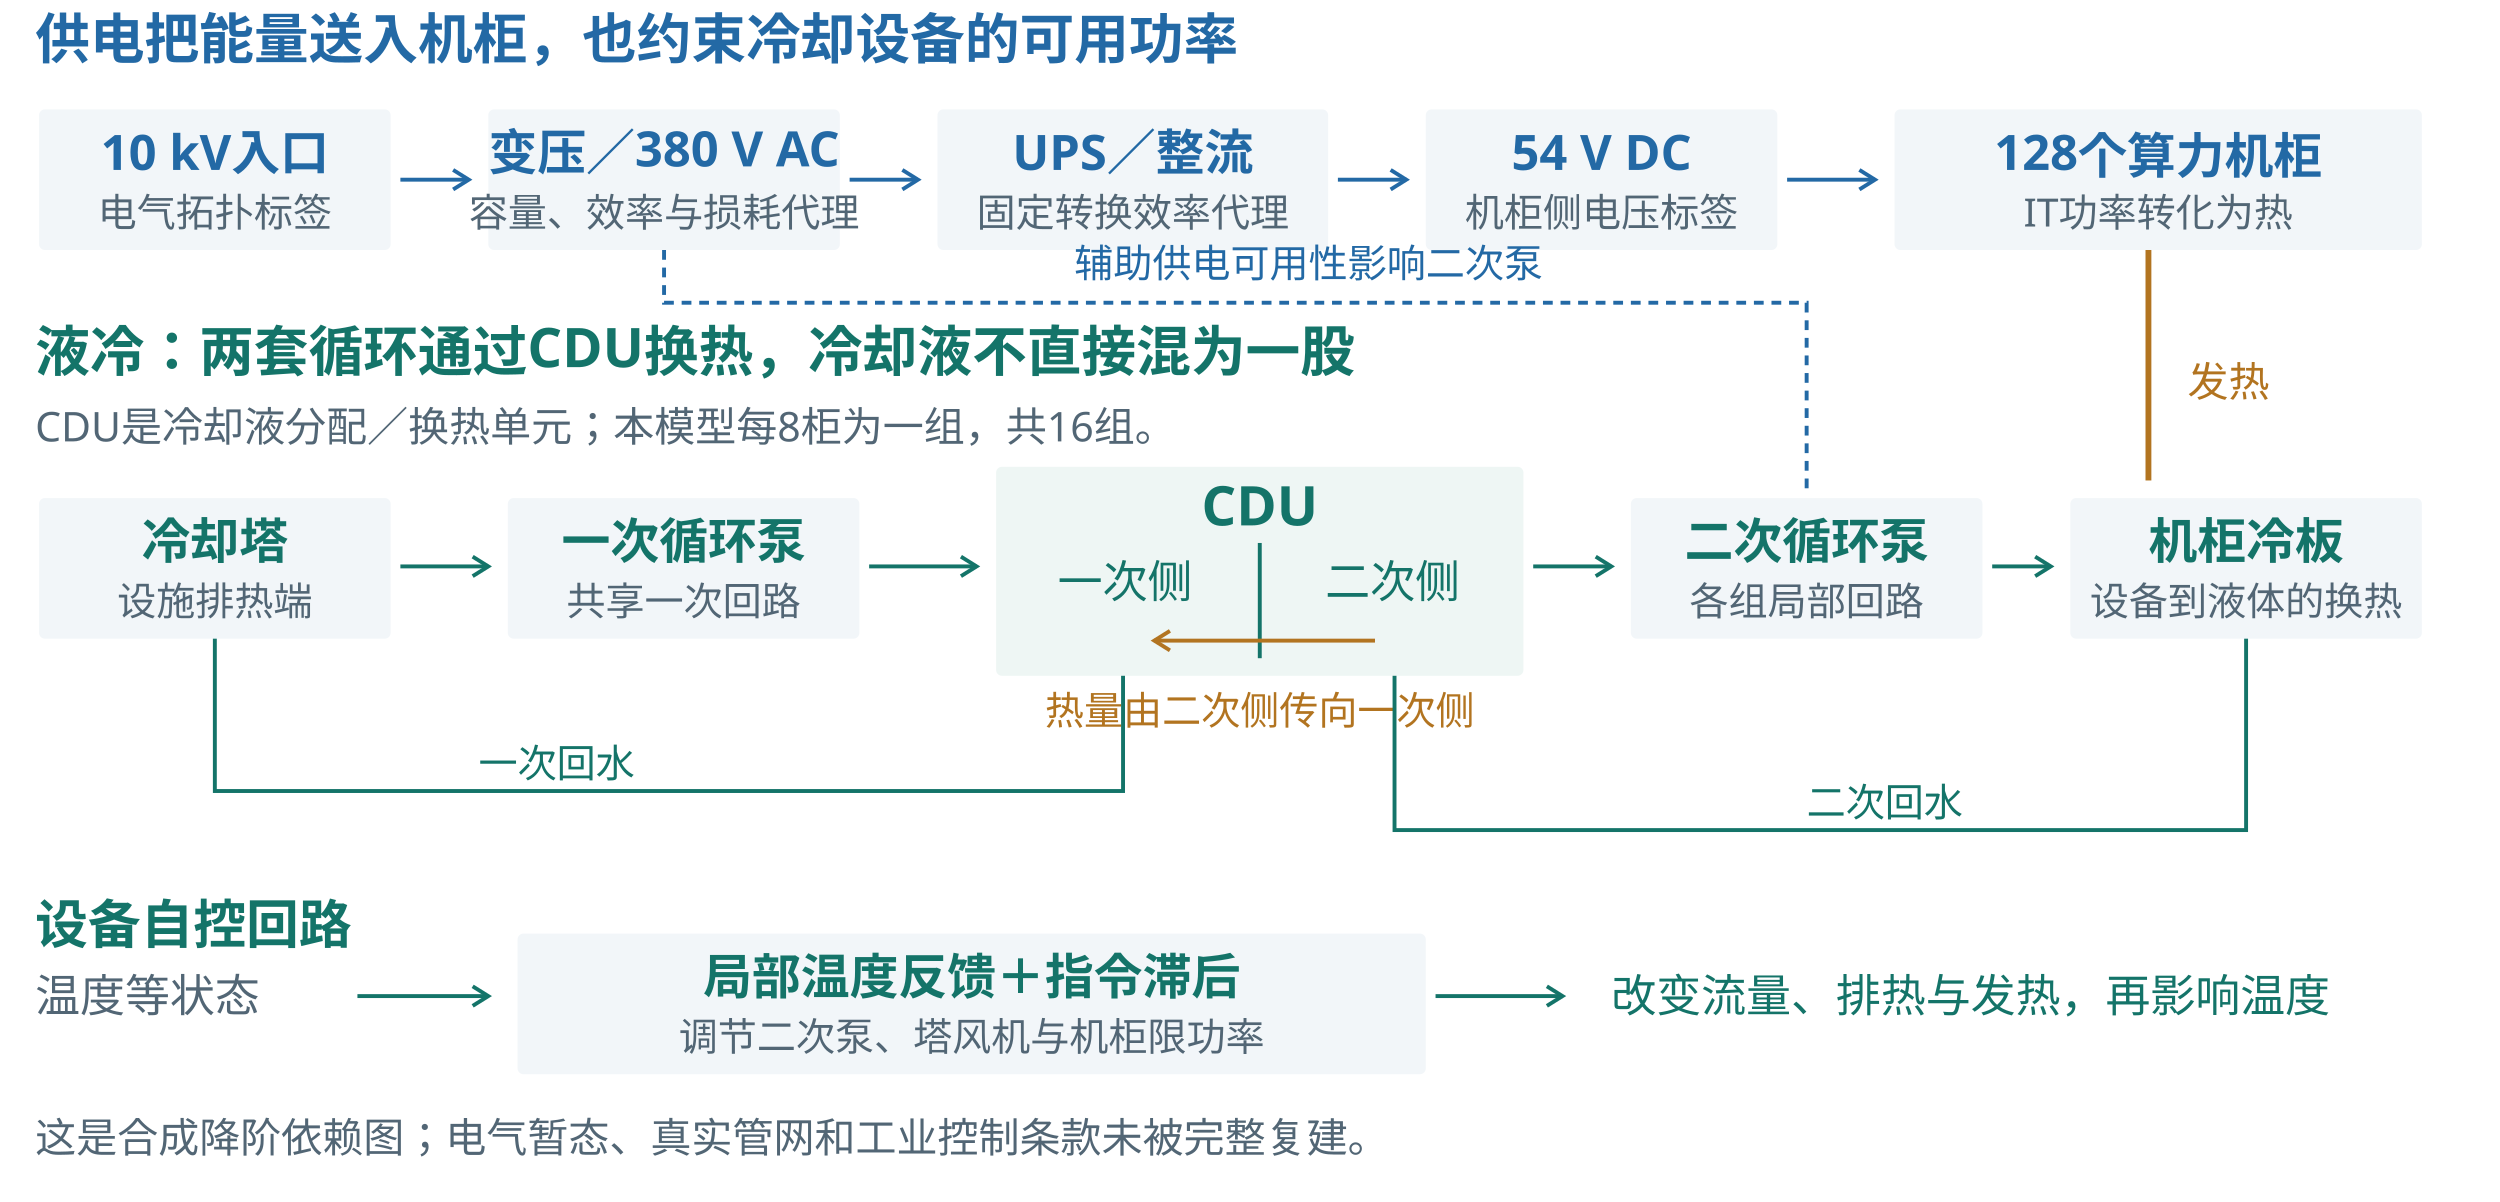
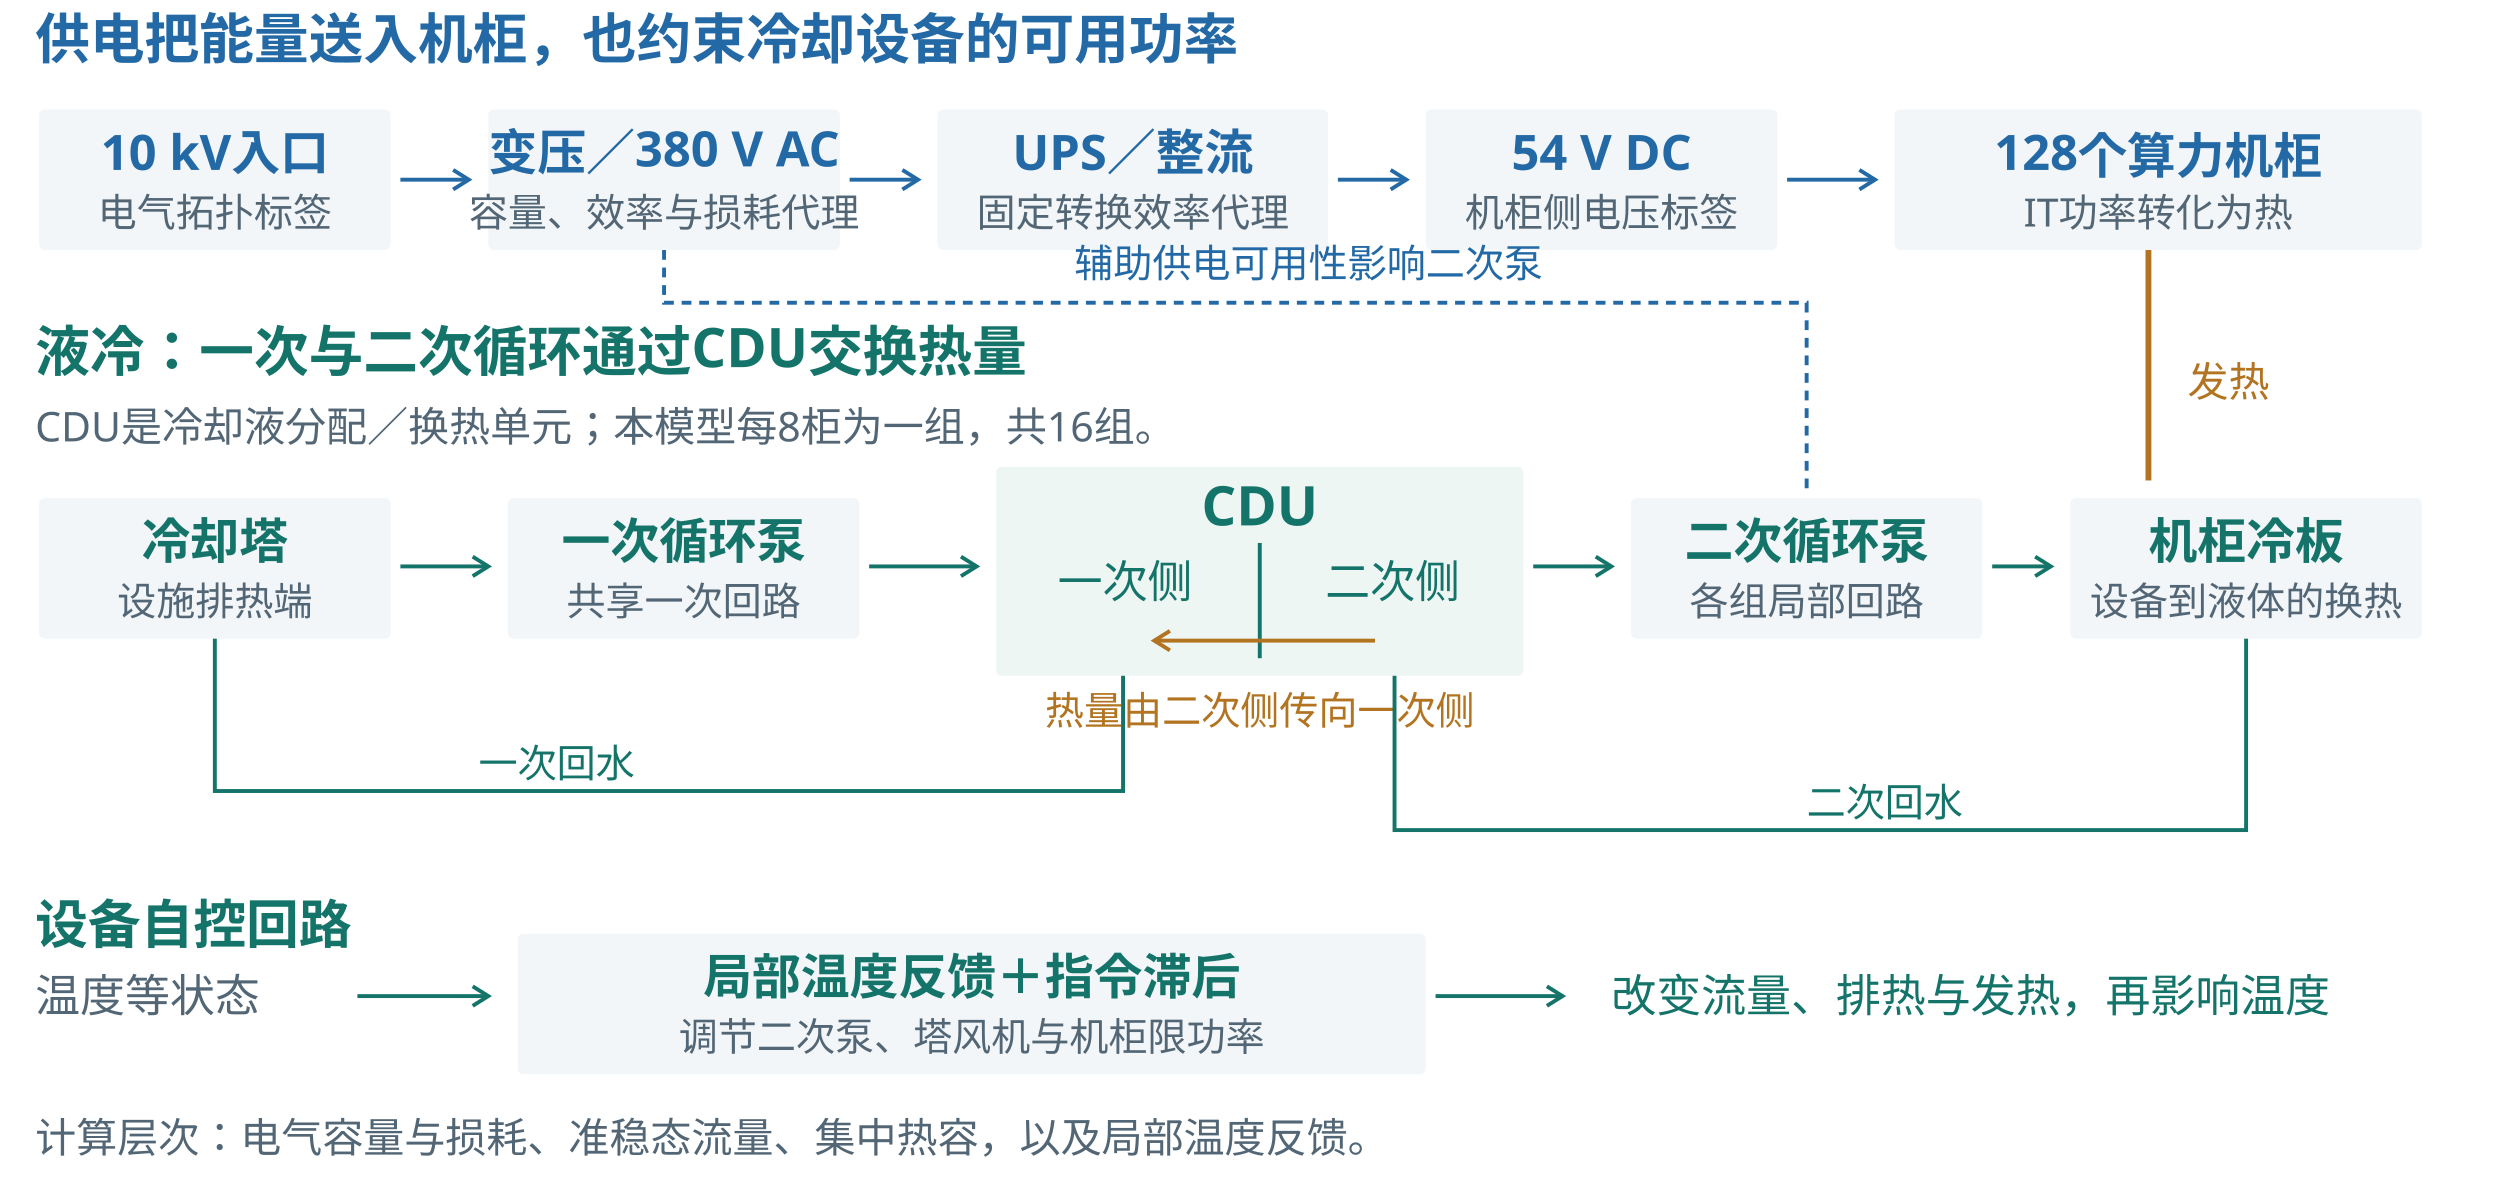
<svg xmlns="http://www.w3.org/2000/svg" viewBox="0 0 1280 615" role="img" aria-labelledby="coupled-model-title coupled-model-description" data-chart="coupled-model">
  <style>svg text{font-family:"Microsoft YaHei","PingFang SC",sans-serif}svg{background:white}</style>
  <text x="18" y="30" font-size="28" fill="#2369a5" text-anchor="start" font-weight="650">供电把能量送入机柜，也约束冷却设备的可用功率</text>
  <rect x="20" y="56" width="180" height="72" fill="#f2f6f9" rx="3" />
  <text x="110" y="87" font-size="25" fill="#2369a5" text-anchor="middle" font-weight="600">10 kV入口</text>
  <text x="110" y="116" font-size="20" fill="#526675" text-anchor="middle" font-weight="400">电气拓扑标签</text>
  <line x1="205" y1="92" x2="240" y2="92" stroke="#2369a5" stroke-width="2" />
  <path d="M232,97 L240,92 L232,87" fill="none" stroke="#2369a5" stroke-width="2" />
  <rect x="250" y="56" width="180" height="72" fill="#f2f6f9" rx="3" />
  <text x="340" y="87" font-size="25" fill="#2369a5" text-anchor="middle" font-weight="600">变压／380 V AC</text>
  <text x="340" y="116" font-size="20" fill="#526675" text-anchor="middle" font-weight="400">容量、效率与损耗代理</text>
  <line x1="435" y1="92" x2="470" y2="92" stroke="#2369a5" stroke-width="2" />
  <path d="M462,97 L470,92 L462,87" fill="none" stroke="#2369a5" stroke-width="2" />
  <rect x="480" y="56" width="200" height="72" fill="#f2f6f9" rx="3" />
  <text x="580" y="87" font-size="25" fill="#2369a5" text-anchor="middle" font-weight="600">UPS／整流</text>
  <text x="580" y="116" font-size="20" fill="#526675" text-anchor="middle" font-weight="400">固定转换效率代理</text>
  <line x1="685" y1="92" x2="720" y2="92" stroke="#2369a5" stroke-width="2" />
  <path d="M712,97 L720,92 L712,87" fill="none" stroke="#2369a5" stroke-width="2" />
  <rect x="730" y="56" width="180" height="72" fill="#f2f6f9" rx="3" />
  <text x="820" y="87" font-size="25" fill="#2369a5" text-anchor="middle" font-weight="600">54 V DC</text>
  <text x="820" y="116" font-size="20" fill="#526675" text-anchor="middle" font-weight="400">机柜侧电压标签</text>
  <line x1="915" y1="92" x2="960" y2="92" stroke="#2369a5" stroke-width="2" />
  <path d="M952,97 L960,92 L952,87" fill="none" stroke="#2369a5" stroke-width="2" />
  <rect x="970" y="56" width="270" height="72" fill="#f2f6f9" rx="3" />
  <text x="1105" y="87" font-size="25" fill="#2369a5" text-anchor="middle" font-weight="600">128个算力机柜</text>
  <text x="1105" y="116" font-size="20" fill="#526675" text-anchor="middle" font-weight="400">IT功率转化为热</text>
-   <text x="18" y="190" font-size="28" fill="#147469" text-anchor="start" font-weight="650">液冷：两套循环通过CDU换热，冷却液不直接混为一股</text>
+   <text x="18" y="190" font-size="28" fill="#147469" text-anchor="start" font-weight="650">液冷：一次与二次循环通过CDU交换热量</text>
  <text x="18" y="226" font-size="21" fill="#526675" text-anchor="start" font-weight="400">CDU是冷却液分配／换热单元；本模型每8柜为一组，共16组。</text>
  <rect x="20" y="255" width="180" height="72" fill="#f2f6f9" rx="3" />
  <text x="110" y="286" font-size="25" fill="#147469" text-anchor="middle" font-weight="600">冷却塔</text>
  <text x="110" y="315" font-size="20" fill="#526675" text-anchor="middle" font-weight="400">设施排热端</text>
  <rect x="260" y="255" width="180" height="72" fill="#f2f6f9" rx="3" />
  <text x="350" y="286" font-size="25" fill="#147469" text-anchor="middle" font-weight="600">一次循环泵</text>
  <text x="350" y="315" font-size="20" fill="#526675" text-anchor="middle" font-weight="400">共享一次回路</text>
  <rect x="510" y="239" width="270" height="107" fill="#eef6f4" rx="3" />
  <text x="645" y="269" font-size="28" fill="#147469" text-anchor="middle" font-weight="650">CDU</text>
  <line x1="645" y1="278" x2="645" y2="337" stroke="#147469" stroke-width="2" />
  <text x="576" y="306" font-size="23" fill="#147469" text-anchor="middle" font-weight="400">一次侧</text>
  <text x="713" y="306" font-size="23" fill="#147469" text-anchor="middle" font-weight="400">二次侧</text>
  <line x1="704" y1="328" x2="591" y2="328" stroke="#b27420" stroke-width="2" />
  <path d="M599,323 L591,328 L599,333" fill="none" stroke="#b27420" stroke-width="2" />
  <text x="645" y="371" font-size="20" fill="#b27420" text-anchor="middle" font-weight="400">热量由二次侧传向一次侧</text>
  <rect x="835" y="255" width="180" height="72" fill="#f2f6f9" rx="3" />
  <text x="925" y="286" font-size="25" fill="#147469" text-anchor="middle" font-weight="600">二次循环泵</text>
  <text x="925" y="315" font-size="20" fill="#526675" text-anchor="middle" font-weight="400">各组局部回路</text>
  <rect x="1060" y="255" width="180" height="72" fill="#f2f6f9" rx="3" />
  <text x="1150" y="286" font-size="25" fill="#147469" text-anchor="middle" font-weight="600">机柜冷板</text>
  <text x="1150" y="315" font-size="20" fill="#526675" text-anchor="middle" font-weight="400">设备到液体的换热</text>
  <line x1="205" y1="290" x2="250" y2="290" stroke="#147469" stroke-width="2" />
  <path d="M242,295 L250,290 L242,285" fill="none" stroke="#147469" stroke-width="2" />
  <line x1="445" y1="290" x2="500" y2="290" stroke="#147469" stroke-width="2" />
  <path d="M492,295 L500,290 L492,285" fill="none" stroke="#147469" stroke-width="2" />
  <line x1="785" y1="290" x2="825" y2="290" stroke="#147469" stroke-width="2" />
  <path d="M817,295 L825,290 L817,285" fill="none" stroke="#147469" stroke-width="2" />
  <line x1="1020" y1="290" x2="1050" y2="290" stroke="#147469" stroke-width="2" />
  <path d="M1042,295 L1050,290 L1042,285" fill="none" stroke="#147469" stroke-width="2" />
  <path d="M575,346 V405 H110 V327" fill="none" stroke="#147469" stroke-width="2" />
  <path d="M1150,327 V425 H714 V346" fill="none" stroke="#147469" stroke-width="2" />
  <text x="285" y="398" font-size="20" fill="#147469" text-anchor="middle" font-weight="400">一次回水</text>
  <text x="965" y="418" font-size="20" fill="#147469" text-anchor="middle" font-weight="400">二次回水</text>
  <line x1="1100" y1="128" x2="1100" y2="246" stroke="#b27420" stroke-width="3" />
  <text x="1120" y="203" font-size="21" fill="#b27420" text-anchor="start" font-weight="400">发热</text>
  <path d="M340,128 V155 H925 V250" fill="none" stroke="#2369a5" stroke-width="2" stroke-dasharray="5 4" />
  <text x="670" y="142" font-size="20" fill="#2369a5" text-anchor="middle" font-weight="400">辅助供电可用性影响二次泵</text>
  <text x="18" y="483" font-size="27" fill="#147469" text-anchor="start" font-weight="650">设备自控回路</text>
  <text x="18" y="518" font-size="23" fill="#526675" text-anchor="start" font-weight="400">温度等状态</text>
  <line x1="183" y1="510" x2="250" y2="510" stroke="#147469" stroke-width="2" />
  <path d="M242,515 L250,510 L242,505" fill="none" stroke="#147469" stroke-width="2" />
  <rect x="265" y="478" width="465" height="72" fill="#f2f6f9" rx="3" />
  <text x="497.5" y="509" font-size="25" fill="#147469" text-anchor="middle" font-weight="600">局部温度反馈＋指令滞后</text>
  <text x="497.5" y="538" font-size="20" fill="#526675" text-anchor="middle" font-weight="400">调节二次泵、塔风机与机柜限功率</text>
  <line x1="735" y1="510" x2="800" y2="510" stroke="#147469" stroke-width="2" />
  <path d="M792,515 L800,510 L792,505" fill="none" stroke="#147469" stroke-width="2" />
  <text x="825" y="518" font-size="23" fill="#147469" text-anchor="start" font-weight="400">改变流量、排热与发热，再影响温度</text>
-   <text x="18" y="590" font-size="21" fill="#526675" text-anchor="start" font-weight="400">这是合成降阶依赖图；电气暂态、真实管网和工业控制条款未被完整复建。</text>
+   <text x="18" y="590" font-size="21" fill="#526675" text-anchor="start" font-weight="400">计算层次：电气容量与损耗、准稳态流量、集中热容，以及局部温度反馈。</text>
</svg>
